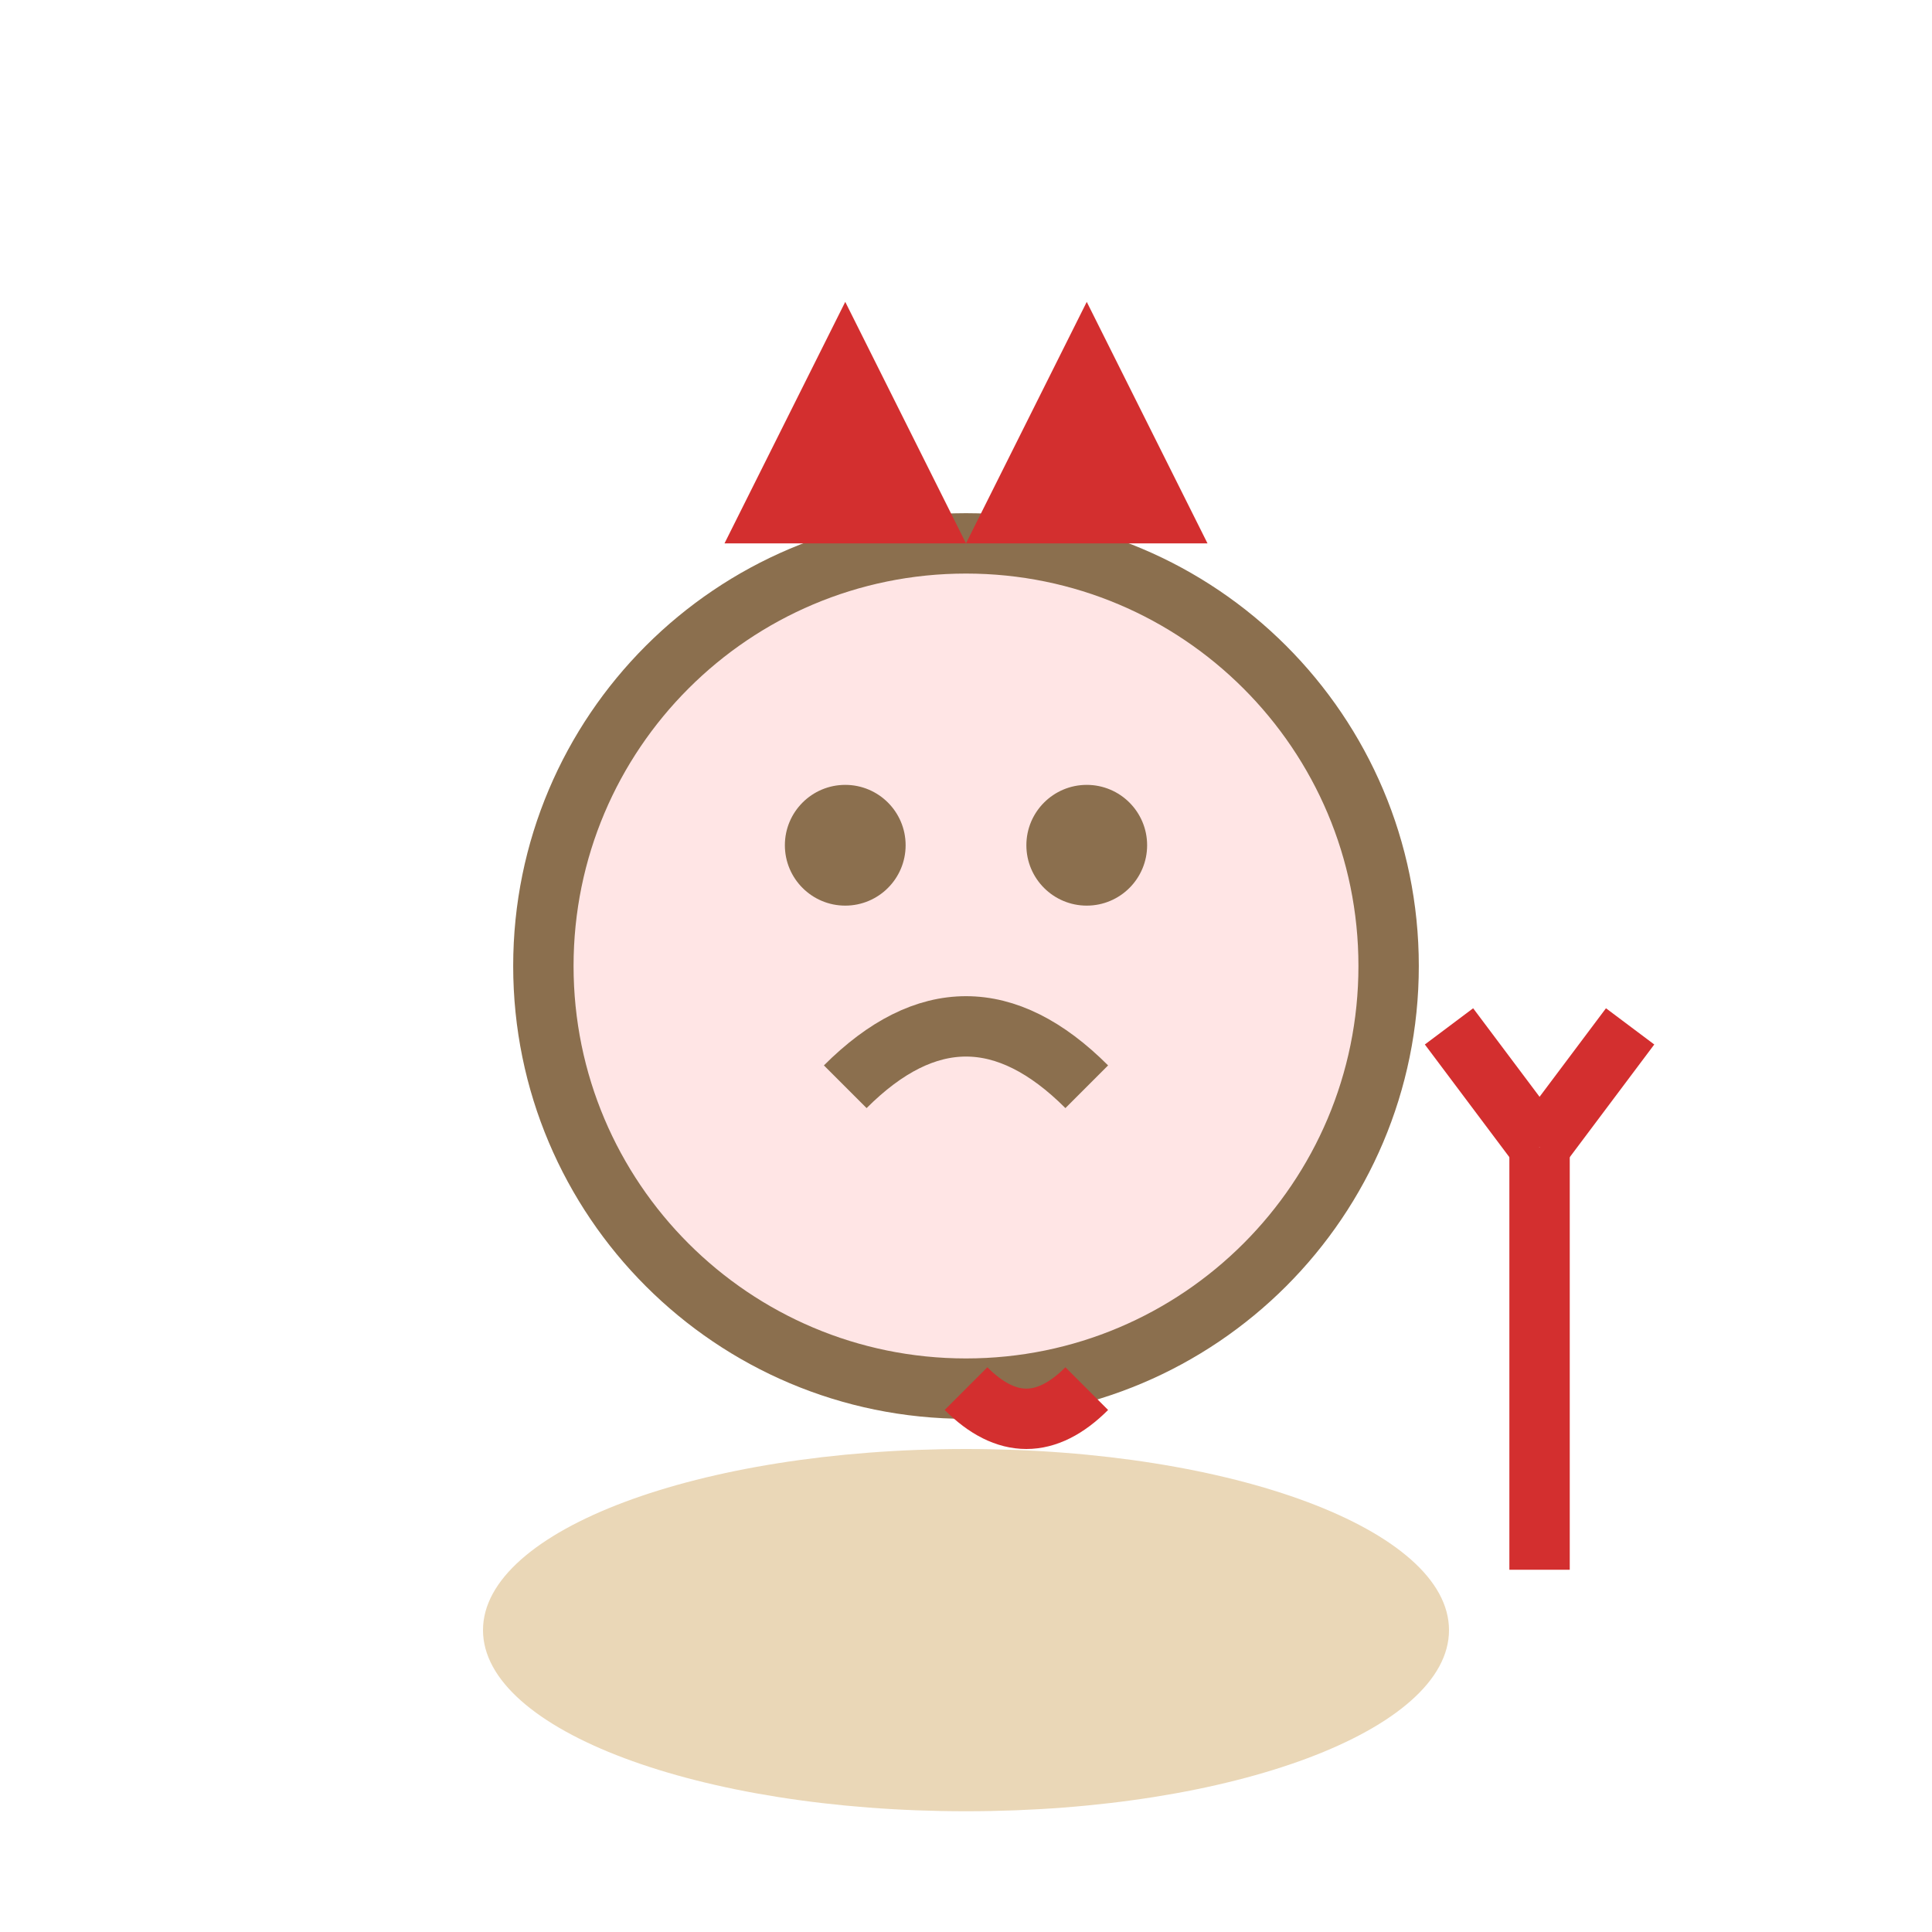
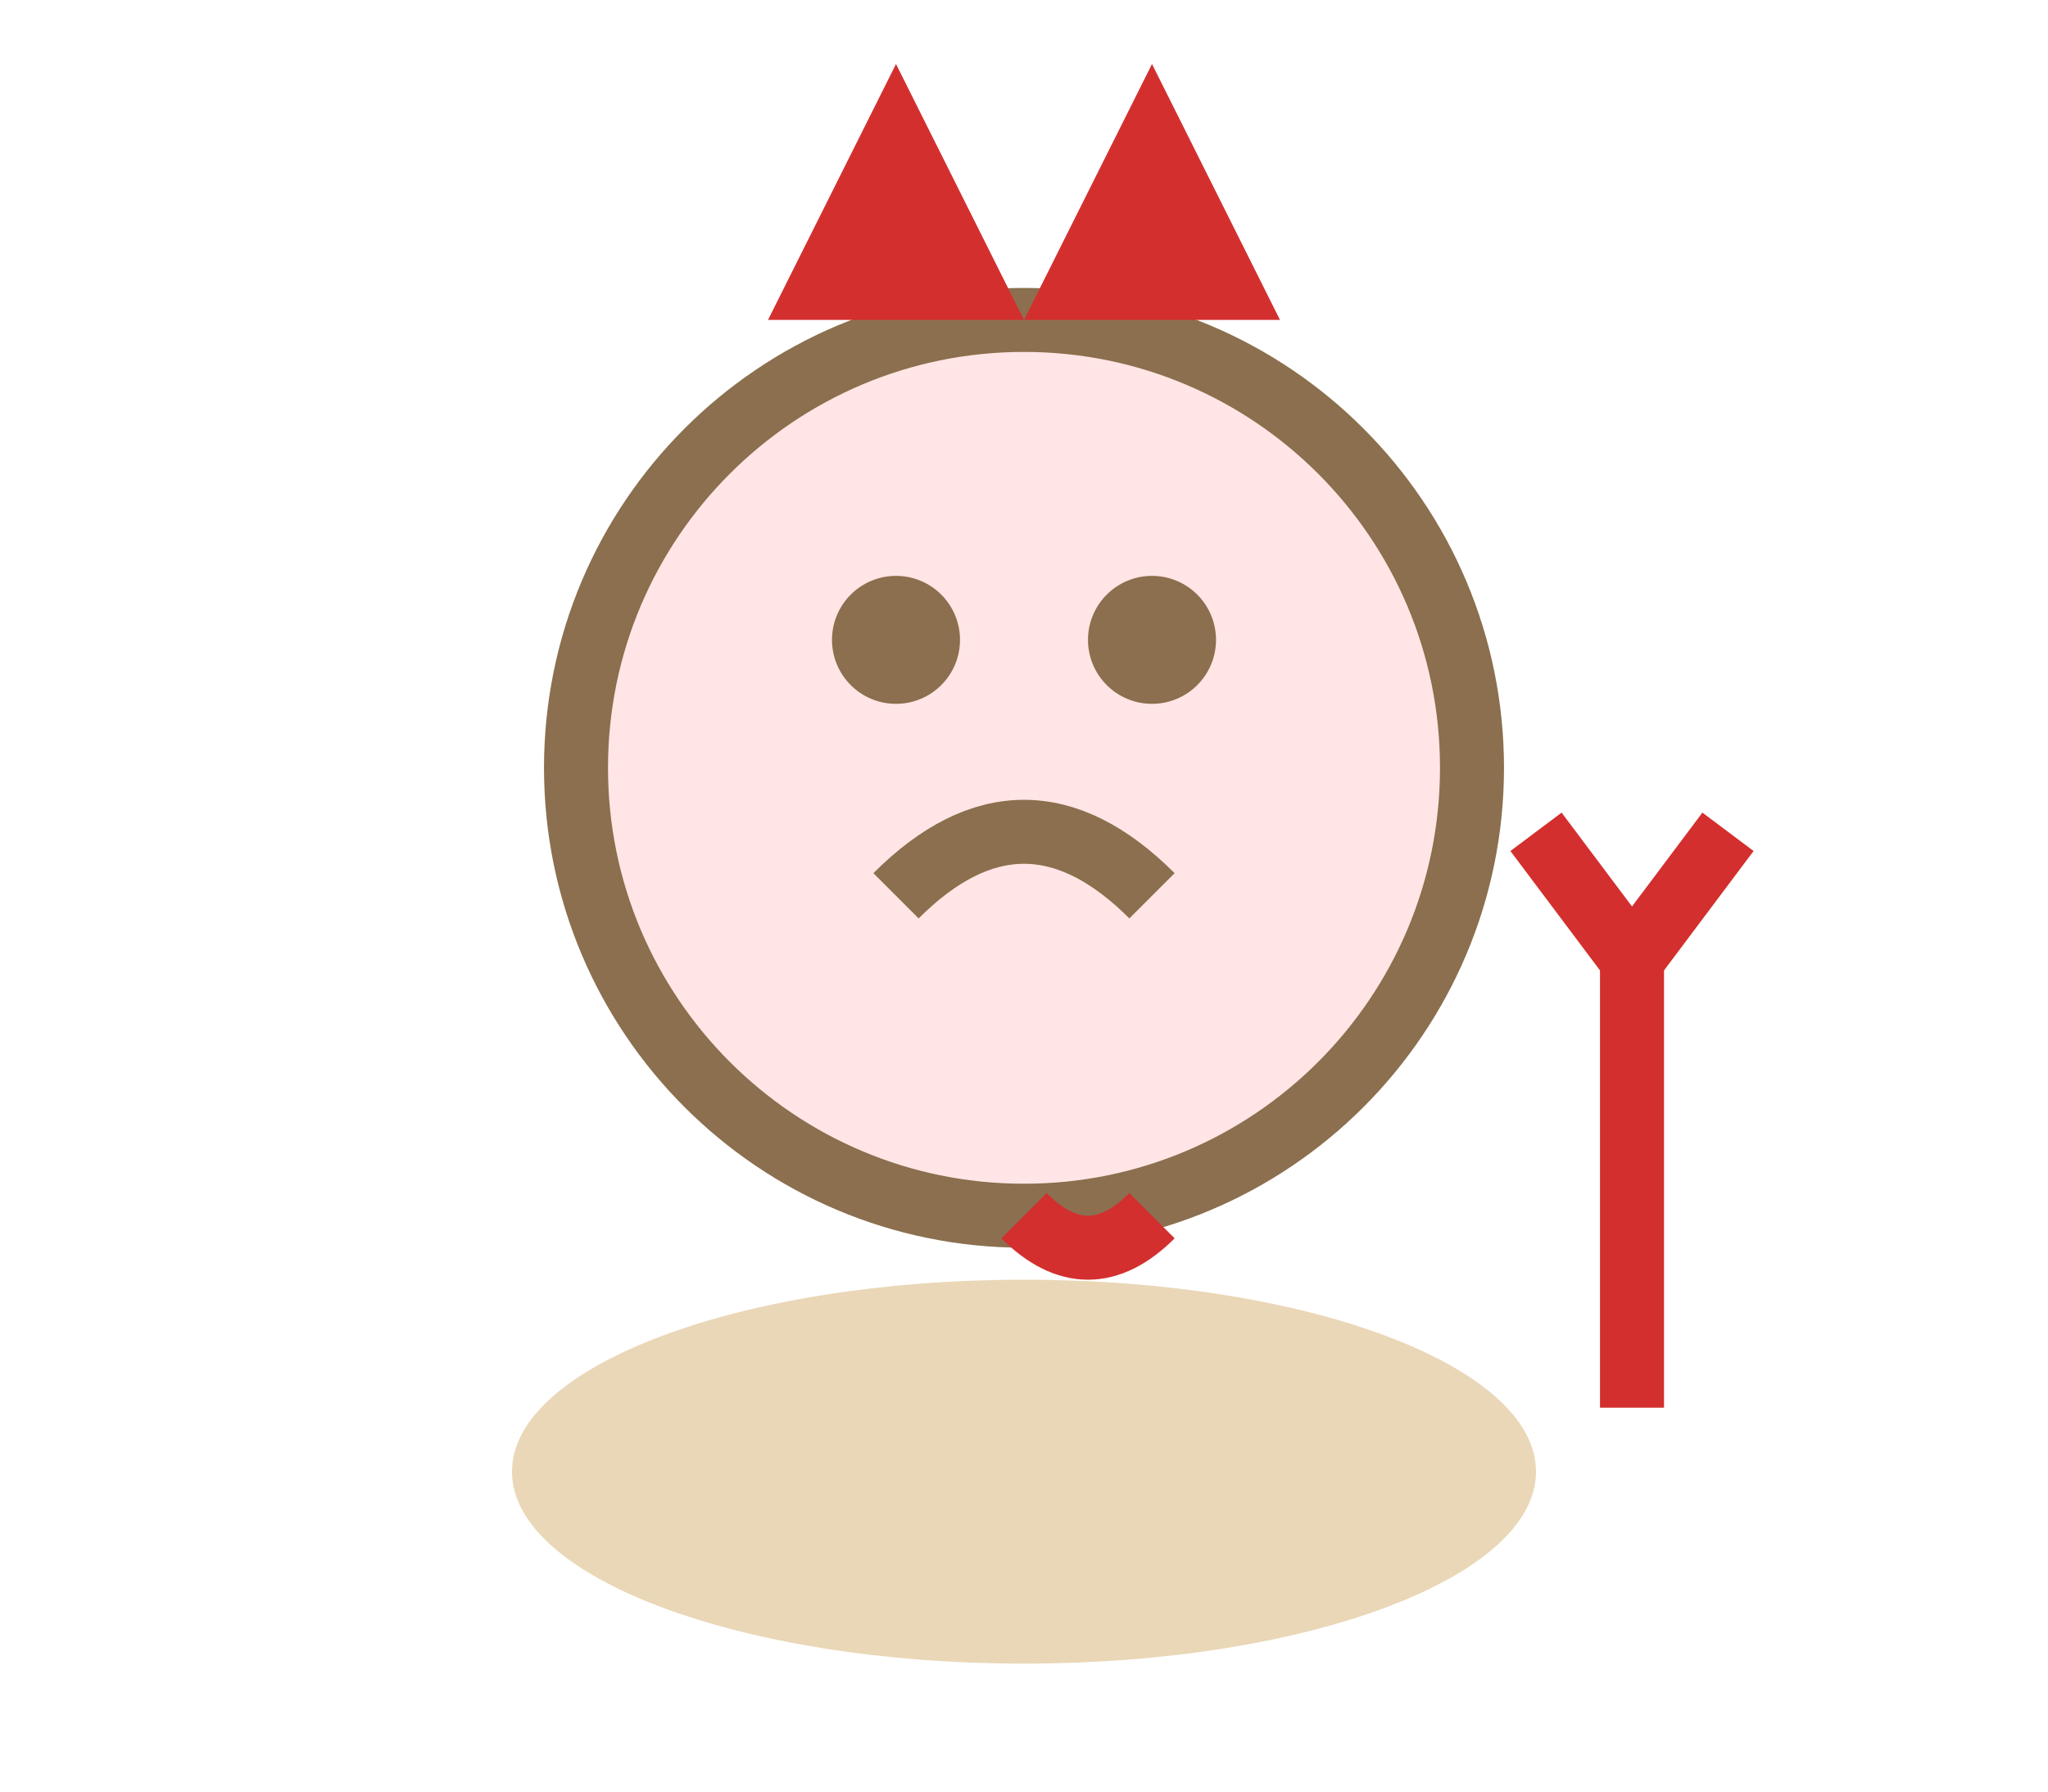
- <svg xmlns="http://www.w3.org/2000/svg" width="64" height="64" viewBox="0 0 64 64">
-   <ellipse cx="32" cy="54" rx="16" ry="6" fill="#EAD7B7" />
-   <circle cx="32" cy="32" r="14" fill="#FFE5E5" stroke="#8B6F4E" stroke-width="2" />
-   <polygon points="24,18 28,10 32,18" fill="#D32F2F" />
-   <polygon points="40,18 36,10 32,18" fill="#D32F2F" />
-   <rect x="50" y="38" width="2" height="14" fill="#D32F2F" />
-   <line x1="51" y1="38" x2="54" y2="34" stroke="#D32F2F" stroke-width="2" />
-   <line x1="51" y1="38" x2="48" y2="34" stroke="#D32F2F" stroke-width="2" />
-   <circle cx="28" cy="28" r="2" fill="#8B6F4E" />
-   <circle cx="36" cy="28" r="2" fill="#8B6F4E" />
-   <path d="M28 36 Q32 32 36 36" stroke="#8B6F4E" stroke-width="2" fill="none" />
-   <path d="M32 46 Q34 48 36 46" stroke="#D32F2F" stroke-width="2" fill="none" />
+ <svg xmlns="http://www.w3.org/2000/svg" width="64" height="56" viewBox="0 4 64 56">
+   <ellipse cx="32" cy="50" rx="16" ry="6" fill="#EAD7B7" />
+   <circle cx="32" cy="28" r="14" fill="#FFE5E5" stroke="#8B6F4E" stroke-width="2" />
+   <polygon points="24,14 28,6 32,14" fill="#D32F2F" />
+   <polygon points="40,14 36,6 32,14" fill="#D32F2F" />
+   <rect x="50" y="34" width="2" height="14" fill="#D32F2F" />
+   <line x1="51" y1="34" x2="54" y2="30" stroke="#D32F2F" stroke-width="2" />
+   <line x1="51" y1="34" x2="48" y2="30" stroke="#D32F2F" stroke-width="2" />
+   <circle cx="28" cy="24" r="2" fill="#8B6F4E" />
+   <circle cx="36" cy="24" r="2" fill="#8B6F4E" />
+   <path d="M28 32 Q32 28 36 32" stroke="#8B6F4E" stroke-width="2" fill="none" />
+   <path d="M32 42 Q34 44 36 42" stroke="#D32F2F" stroke-width="2" fill="none" />
</svg>
